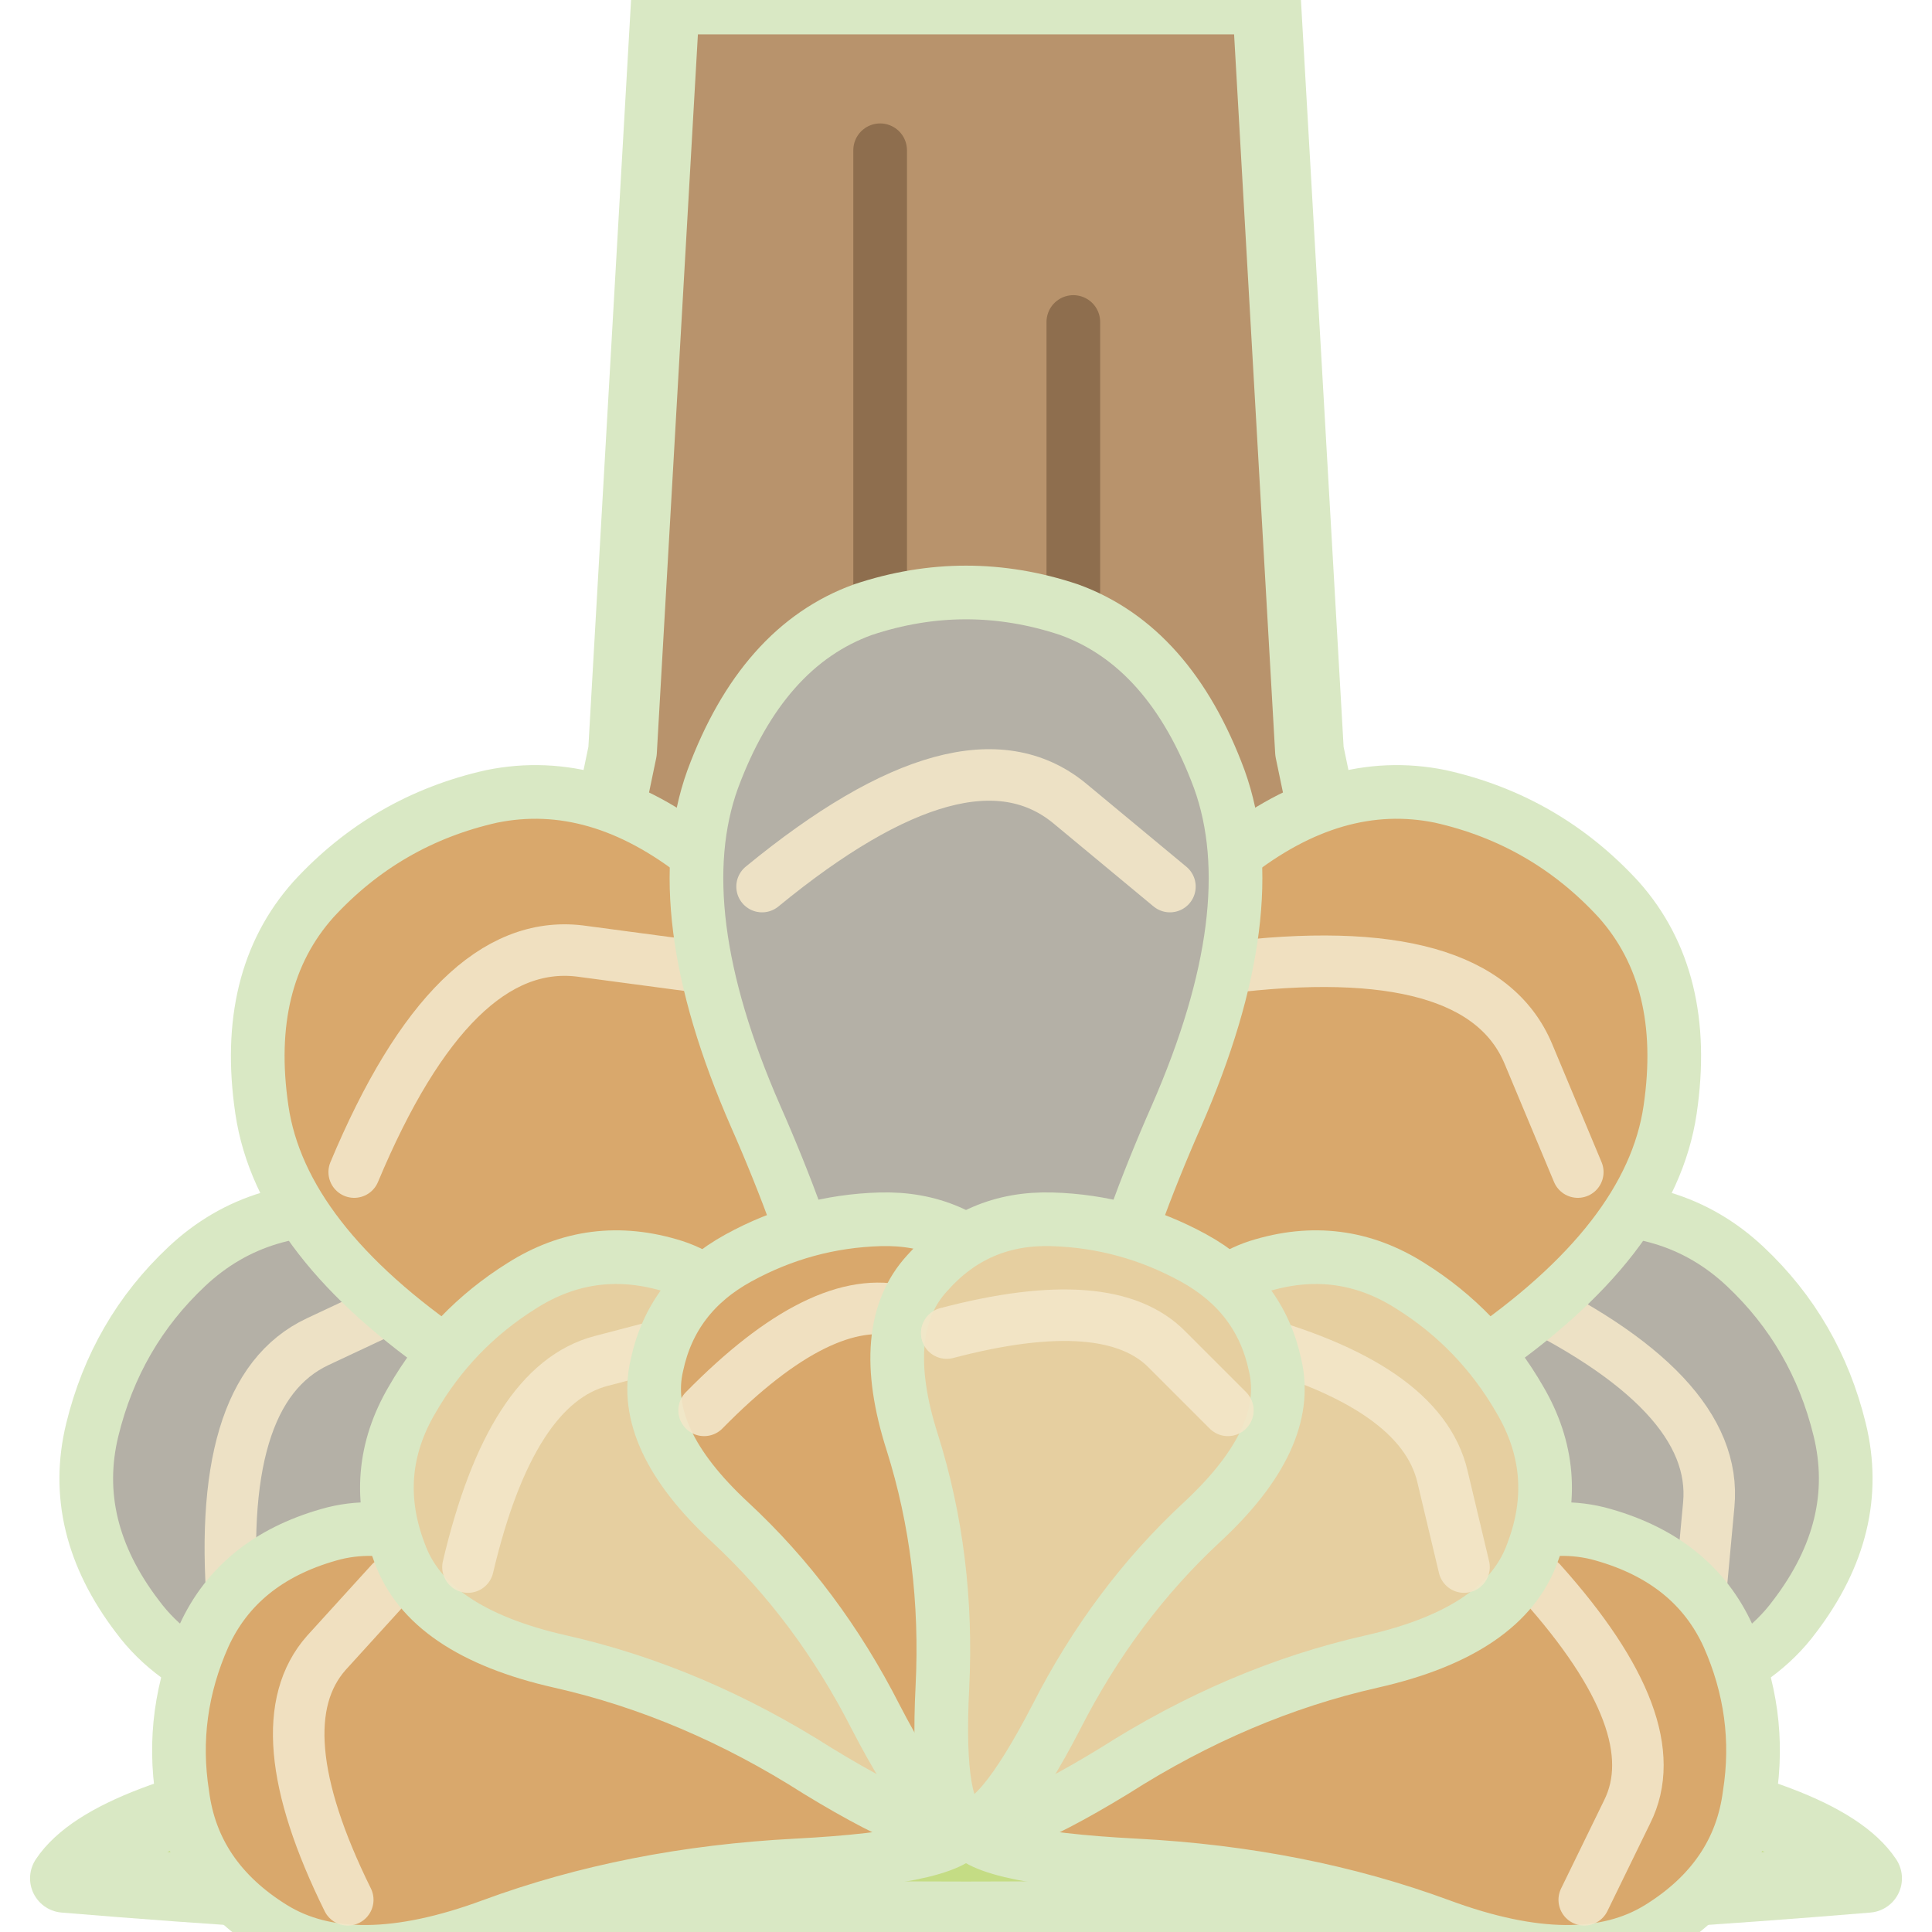
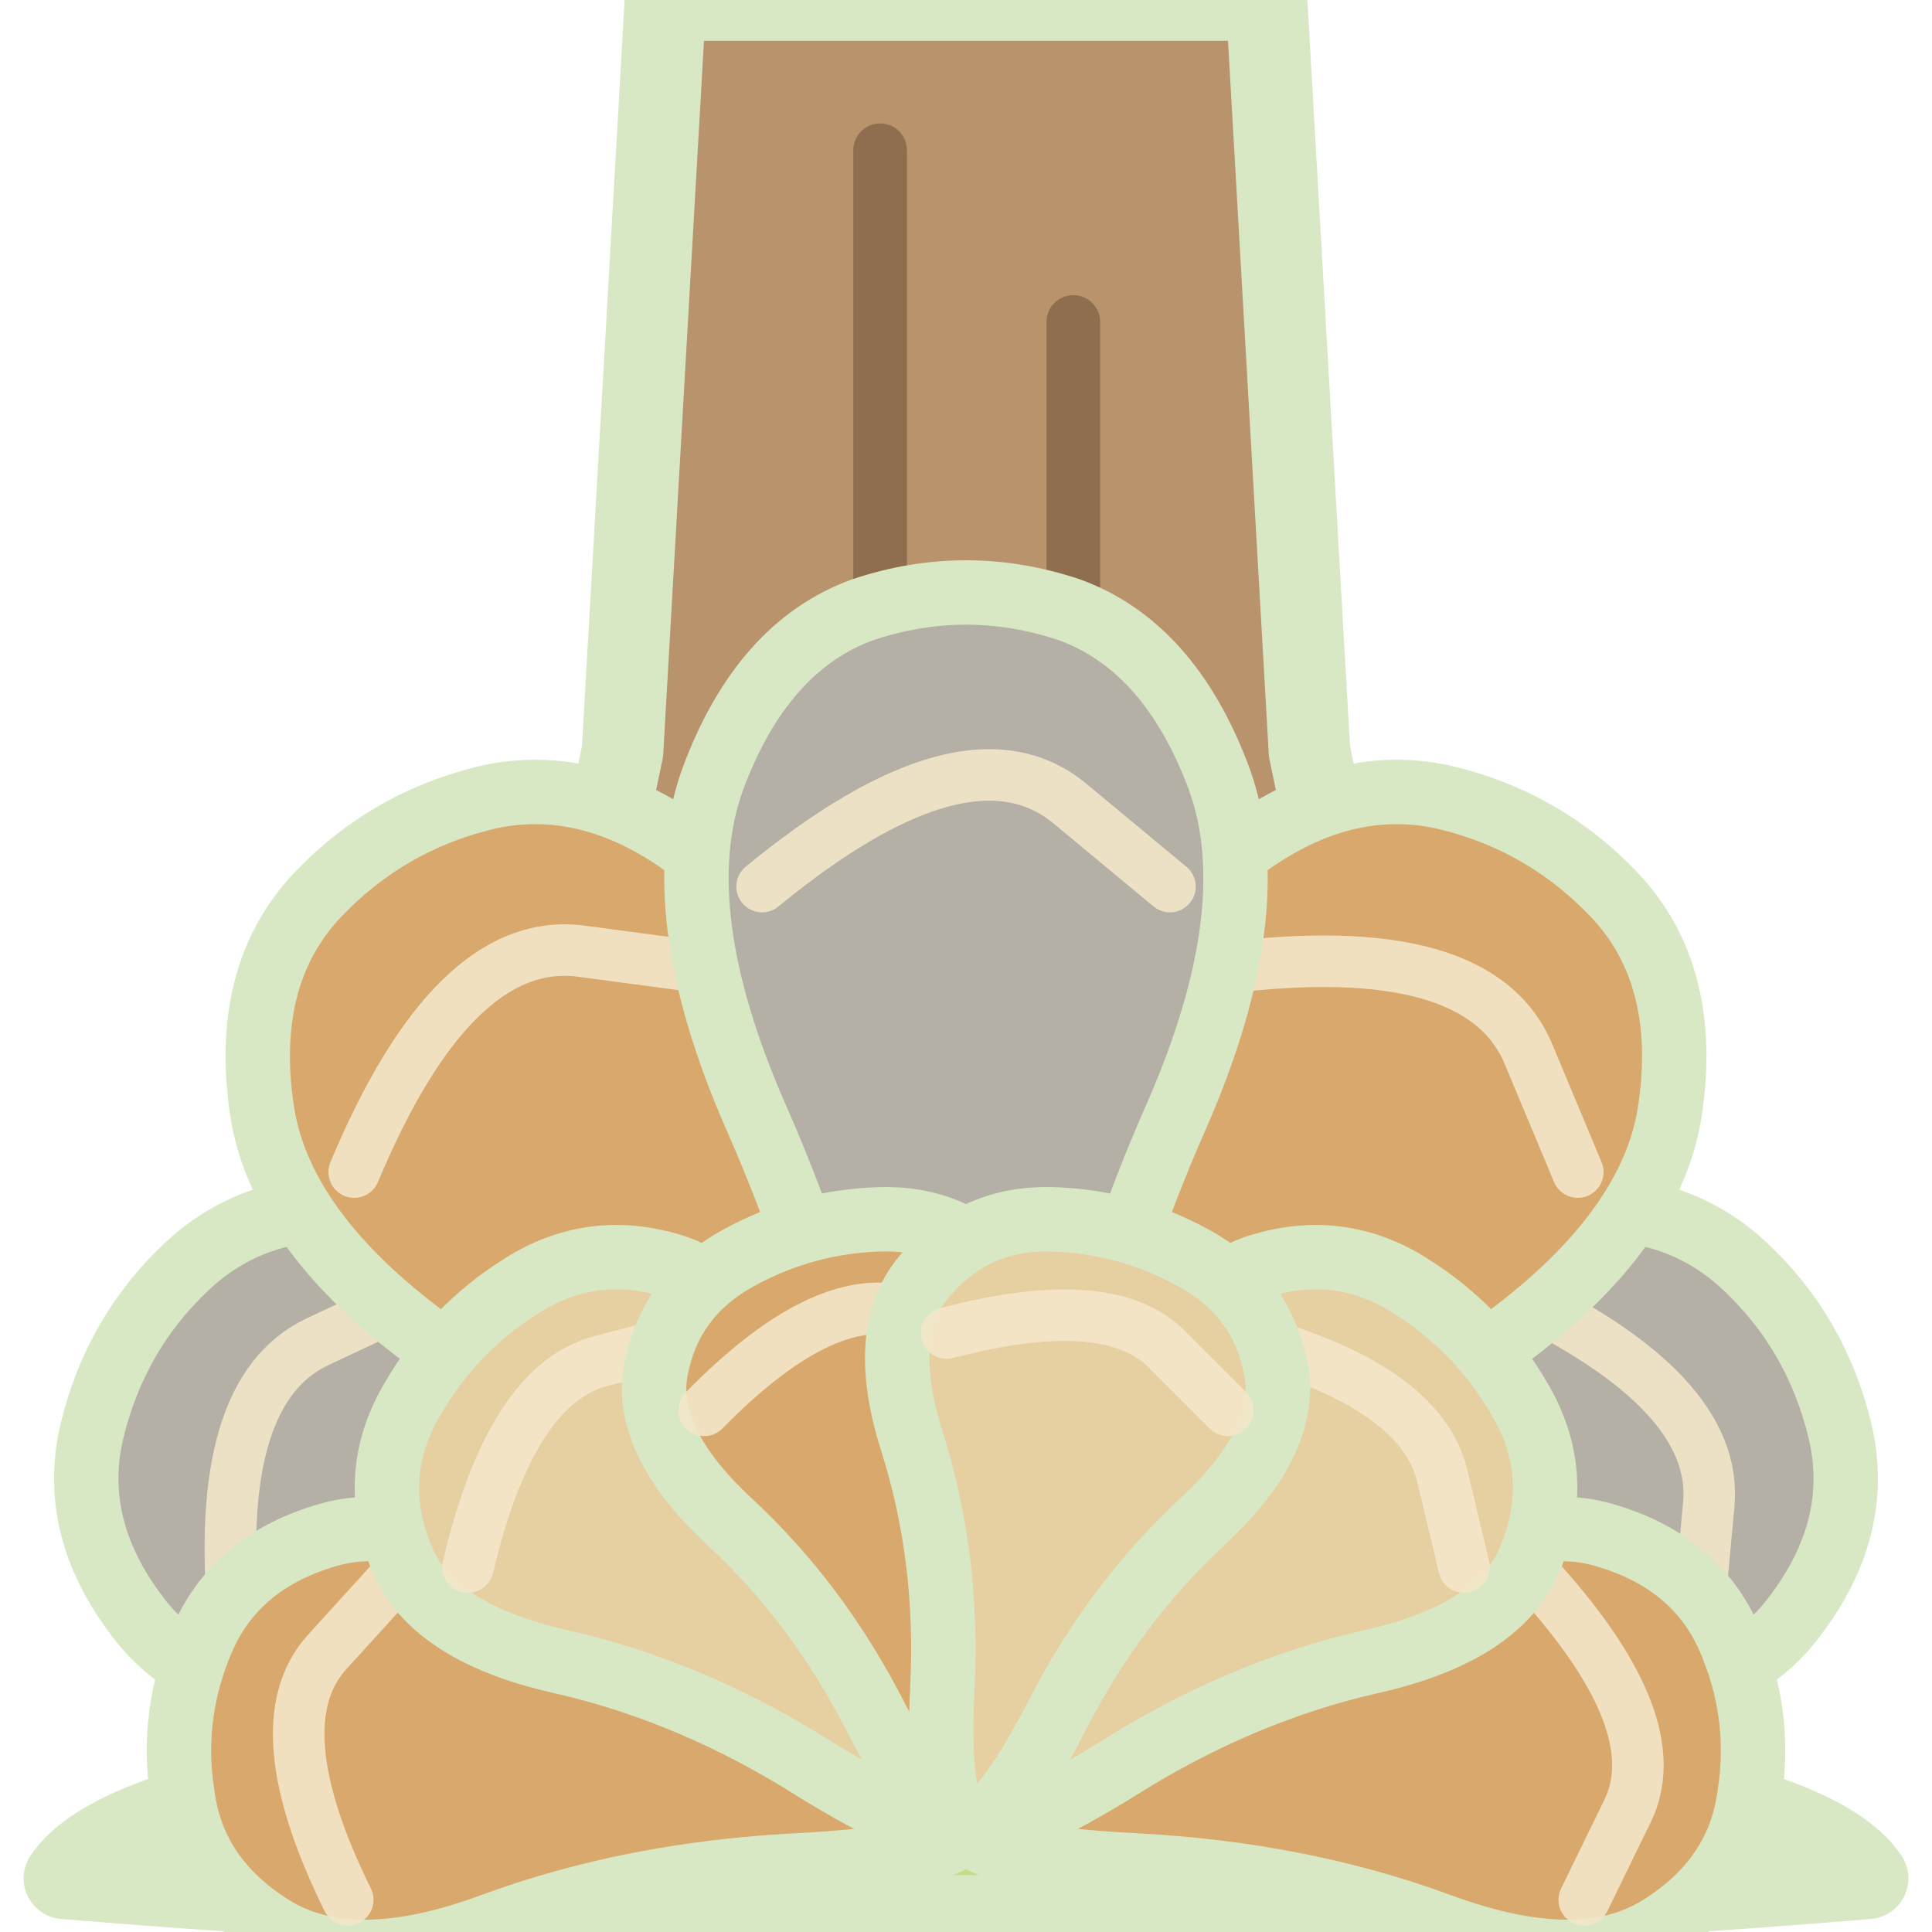
<svg xmlns="http://www.w3.org/2000/svg" width="100" height="100" viewBox="5 5 90 90">
  <g stroke-linecap="round" stroke-linejoin="round">
-     <path d="M8,92.5 Q12,86.5 50,85.5 Q88,86.5 92,92.5 Q50,96 8,92.5 Z" fill="#C4DC84" stroke="#D9E8C4" stroke-width="3.2" />
-     <path d="M36,5 L64,5 L66,40 L76,88 L24,88 L34,40 Z" fill="#B8936C" stroke="#D9E8C4" stroke-width="3.2" />
+     <path d="M8,92.5 Q12,86.5 50,85.5 Q88,86.5 92,92.5 Q50,96 8,92.5 Z" fill="#C4DC84" stroke="#D9E8C4" stroke-width="3.8" />
+     <path d="M36,5 L64,5 L66,40 L76,88 L24,88 L34,40 Z" fill="#B8936C" stroke="#D9E8C4" stroke-width="3.8" />
    <path d="M46,12 L46,34" fill="none" stroke="#8E6E4E" stroke-width="2.5" />
    <path d="M55,20 L55,40" fill="none" stroke="#8E6E4E" stroke-width="2.5" />
-     <path d="M40.3,88.3 Q31.4,85.3 23,84.9 Q14.5,84.5 11.4,80.3 Q8.2,76.1 9.3,71.6 Q10.4,67.1 13.7,64 Q17.1,60.8 22.3,61.4 Q27.5,62 32.1,69.1 Q36.6,76.3 43.7,82.5 Q50.8,88.7 50,90 Q49.2,91.3 40.3,88.3 Z" fill="#B4B0A6" stroke="#D9E8C4" stroke-width="2.5" />
+     <path d="M40.3,88.3 Q31.4,85.3 23,84.9 Q14.5,84.5 11.4,80.3 Q8.2,76.1 9.3,71.6 Q10.4,67.1 13.7,64 Q17.1,60.8 22.3,61.4 Q27.5,62 32.1,69.1 Q36.6,76.3 43.7,82.5 Q50.8,88.7 50,90 Q49.2,91.3 40.3,88.3 Z" fill="#B4B0A6" stroke="#D9E8C4" stroke-width="3" />
    <path d="M15.9,80.5 Q14.9,69.8 19.8,67.5 L24.7,65.2" fill="none" stroke="#F3E7C9" stroke-width="2.4" stroke-opacity="0.9" />
-     <path d="M56.3,82.5 Q63.4,76.3 67.9,69.1 Q72.5,62 77.7,61.4 Q82.9,60.8 86.3,64 Q89.6,67.1 90.7,71.6 Q91.8,76.1 88.6,80.3 Q85.5,84.5 77,84.9 Q68.6,85.3 59.7,88.3 Q50.8,91.3 50,90 Q49.2,88.7 56.3,82.5 Z" fill="#B4B0A6" stroke="#D9E8C4" stroke-width="2.5" />
+     <path d="M56.3,82.5 Q63.4,76.3 67.9,69.1 Q72.5,62 77.7,61.4 Q82.9,60.8 86.3,64 Q89.6,67.1 90.7,71.6 Q91.8,76.1 88.6,80.3 Q85.5,84.5 77,84.9 Q68.6,85.3 59.7,88.3 Q50.8,91.3 50,90 Q49.2,88.7 56.3,82.5 Z" fill="#B4B0A6" stroke="#D9E8C4" stroke-width="3" />
    <path d="M75.3,65.2 Q85.1,69.8 84.6,75.1 L84.1,80.5" fill="none" stroke="#F3E7C9" stroke-width="2.4" stroke-opacity="0.9" />
-     <path d="M41.5,82.3 Q34.2,73.9 26.2,68.3 Q18.1,62.8 17.2,56.7 Q16.3,50.6 19.6,46.9 Q23,43.2 27.9,42.1 Q32.8,41.1 37.6,44.9 Q42.4,48.8 43.1,58.5 Q43.9,68.3 47.6,78.8 Q51.3,89.2 50,90 Q48.7,90.8 41.5,82.3 Z" fill="#D9A86C" stroke="#D9E8C4" stroke-width="2.5" />
+     <path d="M41.5,82.3 Q34.2,73.9 26.2,68.3 Q18.1,62.8 17.2,56.7 Q16.3,50.6 19.6,46.9 Q23,43.2 27.9,42.1 Q32.8,41.1 37.6,44.9 Q42.4,48.8 43.1,58.5 Q43.9,68.3 47.6,78.8 Q51.3,89.2 50,90 Q48.7,90.8 41.5,82.3 Z" fill="#D9A86C" stroke="#D9E8C4" stroke-width="3" />
    <path d="M21.5,59.6 Q26.1,48.6 32,49.3 L38,50.1" fill="none" stroke="#F3E7C9" stroke-width="2.4" stroke-opacity="0.9" />
-     <path d="M52.4,78.8 Q56.1,68.3 56.9,58.5 Q57.6,48.8 62.4,44.9 Q67.2,41.1 72.1,42.1 Q77,43.2 80.4,46.9 Q83.7,50.6 82.8,56.7 Q81.9,62.8 73.8,68.3 Q65.8,73.9 58.5,82.3 Q51.3,90.8 50,90 Q48.7,89.2 52.4,78.8 Z" fill="#D9A86C" stroke="#D9E8C4" stroke-width="2.5" />
+     <path d="M52.4,78.8 Q56.1,68.3 56.9,58.5 Q57.6,48.8 62.4,44.9 Q67.2,41.1 72.1,42.1 Q77,43.2 80.4,46.9 Q83.7,50.6 82.8,56.7 Q81.9,62.8 73.8,68.3 Q65.8,73.9 58.5,82.3 Q51.3,90.8 50,90 Q48.7,89.2 52.4,78.8 Z" fill="#D9A86C" stroke="#D9E8C4" stroke-width="3" />
    <path d="M62,50.1 Q73.9,48.6 76.2,54.1 L78.5,59.6" fill="none" stroke="#F3E7C9" stroke-width="2.4" stroke-opacity="0.9" />
-     <path d="M46.5,78.2 Q44.4,66.5 40.2,57 Q36,47.4 38.2,41.3 Q40.5,35.1 45.2,33.4 Q50,31.8 54.8,33.4 Q59.5,35.1 61.8,41.3 Q64,47.4 59.8,57 Q55.6,66.5 53.5,78.2 Q51.5,90 50,90 Q48.5,90 46.5,78.2 Z" fill="#B4B0A6" stroke="#D9E8C4" stroke-width="2.5" />
+     <path d="M46.5,78.2 Q44.4,66.5 40.2,57 Q36,47.4 38.2,41.3 Q40.5,35.1 45.2,33.4 Q50,31.8 54.8,33.4 Q59.5,35.1 61.8,41.3 Q64,47.4 59.8,57 Q55.6,66.5 53.5,78.2 Q51.5,90 50,90 Q48.5,90 46.5,78.2 Z" fill="#B4B0A6" stroke="#D9E8C4" stroke-width="3" />
    <path d="M40.5,46.3 Q50,38.5 54.8,42.4 L59.5,46.3" fill="none" stroke="#F3E7C9" stroke-width="2.4" stroke-opacity="0.9" />
-     <path d="M42.1,91.9 Q34.4,92.3 27.9,94.7 Q21.4,97.1 17.7,94.8 Q14,92.5 13.5,88.6 Q12.9,84.8 14.5,81.2 Q16.1,77.7 20.3,76.5 Q24.4,75.3 30,79.4 Q35.6,83.5 42.9,86 Q50.2,88.5 50,90 Q49.8,91.5 42.1,91.9 Z" fill="#D9A86C" stroke="#D9E8C4" stroke-width="2.5" />
+     <path d="M42.1,91.9 Q34.4,92.3 27.9,94.7 Q21.4,97.1 17.7,94.8 Q14,92.5 13.5,88.6 Q12.9,84.8 14.5,81.2 Q16.1,77.7 20.3,76.5 Q24.4,75.3 30,79.4 Q35.6,83.5 42.9,86 Q50.2,88.5 50,90 Q49.8,91.5 42.1,91.9 Z" fill="#D9A86C" stroke="#D9E8C4" stroke-width="3" />
    <path d="M21.2,93.5 Q17.2,85.4 20.2,82 L23.2,78.7" fill="none" stroke="#F3E7C9" stroke-width="2.4" stroke-opacity="0.9" />
-     <path d="M57.1,86 Q64.4,83.5 70,79.4 Q75.6,75.3 79.7,76.5 Q83.9,77.7 85.5,81.2 Q87.1,84.8 86.5,88.6 Q86,92.5 82.3,94.8 Q78.6,97.1 72.1,94.7 Q65.6,92.3 57.9,91.9 Q50.2,91.5 50,90 Q49.8,88.5 57.1,86 Z" fill="#D9A86C" stroke="#D9E8C4" stroke-width="2.5" />
+     <path d="M57.1,86 Q64.4,83.5 70,79.4 Q75.6,75.3 79.7,76.5 Q83.9,77.7 85.5,81.2 Q87.1,84.8 86.5,88.6 Q86,92.5 82.3,94.8 Q78.6,97.1 72.1,94.7 Q65.6,92.3 57.9,91.9 Q50.2,91.5 50,90 Q49.8,88.5 57.1,86 Z" fill="#D9A86C" stroke="#D9E8C4" stroke-width="3" />
    <path d="M76.8,78.7 Q82.8,85.4 80.8,89.4 L78.8,93.5" fill="none" stroke="#F3E7C9" stroke-width="2.4" stroke-opacity="0.9" />
-     <path d="M43.1,87.5 Q37.3,83.8 31.1,82.4 Q24.9,81 23.6,77.3 Q22.2,73.6 24.2,70.2 Q26.1,66.9 29.3,64.9 Q32.6,62.8 36.4,64 Q40.1,65.2 41.8,71.3 Q43.4,77.5 47.2,83.2 Q51,88.9 50,90 Q49,91.1 43.1,87.5 Z" fill="#E6CFA0" stroke="#D9E8C4" stroke-width="2.5" />
+     <path d="M43.1,87.5 Q37.3,83.8 31.1,82.4 Q24.9,81 23.6,77.3 Q22.2,73.6 24.2,70.2 Q26.1,66.9 29.3,64.9 Q32.6,62.8 36.4,64 Q40.1,65.2 41.8,71.3 Q43.4,77.5 47.2,83.2 Q51,88.9 50,90 Q49,91.1 43.1,87.5 Z" fill="#E6CFA0" stroke="#D9E8C4" stroke-width="3" />
    <path d="M26.8,78 Q28.8,69.5 33,68.4 L37.2,67.3" fill="none" stroke="#F3E7C9" stroke-width="2.4" stroke-opacity="0.9" />
-     <path d="M52.8,83.2 Q56.6,77.5 58.2,71.3 Q59.9,65.2 63.6,64 Q67.4,62.8 70.7,64.9 Q73.9,66.9 75.8,70.2 Q77.8,73.6 76.4,77.3 Q75.1,81 68.9,82.4 Q62.7,83.8 56.9,87.5 Q51,91.1 50,90 Q49,88.9 52.8,83.2 Z" fill="#E6CFA0" stroke="#D9E8C4" stroke-width="2.5" />
+     <path d="M52.8,83.2 Q56.6,77.5 58.2,71.3 Q59.9,65.2 63.6,64 Q67.4,62.8 70.7,64.9 Q73.9,66.9 75.8,70.2 Q77.8,73.6 76.4,77.3 Q75.1,81 68.9,82.4 Q62.7,83.8 56.9,87.5 Q51,91.1 50,90 Q49,88.9 52.8,83.2 Z" fill="#E6CFA0" stroke="#D9E8C4" stroke-width="3" />
    <path d="M62.8,67.3 Q71.2,69.5 72.2,73.8 L73.2,78" fill="none" stroke="#F3E7C9" stroke-width="2.4" stroke-opacity="0.9" />
-     <path d="M45.8,85 Q43.1,79.7 39,75.9 Q34.8,72 35.6,68.6 Q36.3,65.3 39.4,63.6 Q42.5,61.9 46,61.8 Q49.5,61.7 51.8,64.3 Q54.2,66.9 52.5,72.2 Q50.8,77.6 51.1,83.6 Q51.4,89.6 50,90 Q48.6,90.4 45.8,85 Z" fill="#D9A86C" stroke="#D9E8C4" stroke-width="2.5" />
+     <path d="M45.8,85 Q43.1,79.7 39,75.9 Q34.8,72 35.6,68.6 Q36.3,65.3 39.4,63.6 Q42.5,61.9 46,61.8 Q49.5,61.7 51.8,64.3 Q54.2,66.9 52.5,72.2 Q50.8,77.6 51.1,83.6 Q51.4,89.6 50,90 Q48.6,90.4 45.8,85 Z" fill="#D9A86C" stroke="#D9E8C4" stroke-width="3" />
    <path d="M37.8,70.7 Q43.3,65.1 47.1,66.1 L50.9,67.1" fill="none" stroke="#F3E7C9" stroke-width="2.4" stroke-opacity="0.9" />
-     <path d="M48.9,83.6 Q49.2,77.6 47.5,72.2 Q45.8,66.9 48.2,64.3 Q50.5,61.7 54,61.8 Q57.5,61.9 60.6,63.6 Q63.7,65.3 64.4,68.6 Q65.2,72 61,75.9 Q56.9,79.7 54.2,85 Q51.4,90.4 50,90 Q48.6,89.6 48.9,83.6 Z" fill="#E6CFA0" stroke="#D9E8C4" stroke-width="2.5" />
+     <path d="M48.9,83.6 Q49.2,77.6 47.5,72.2 Q45.8,66.9 48.2,64.3 Q50.5,61.7 54,61.8 Q57.5,61.9 60.6,63.6 Q63.7,65.3 64.4,68.6 Q65.2,72 61,75.9 Q56.9,79.7 54.2,85 Q51.4,90.4 50,90 Q48.6,89.6 48.9,83.6 Z" fill="#E6CFA0" stroke="#D9E8C4" stroke-width="3" />
    <path d="M49.1,67.1 Q56.7,65.1 59.4,67.9 L62.2,70.7" fill="none" stroke="#F3E7C9" stroke-width="2.4" stroke-opacity="0.9" />
  </g>
</svg>
